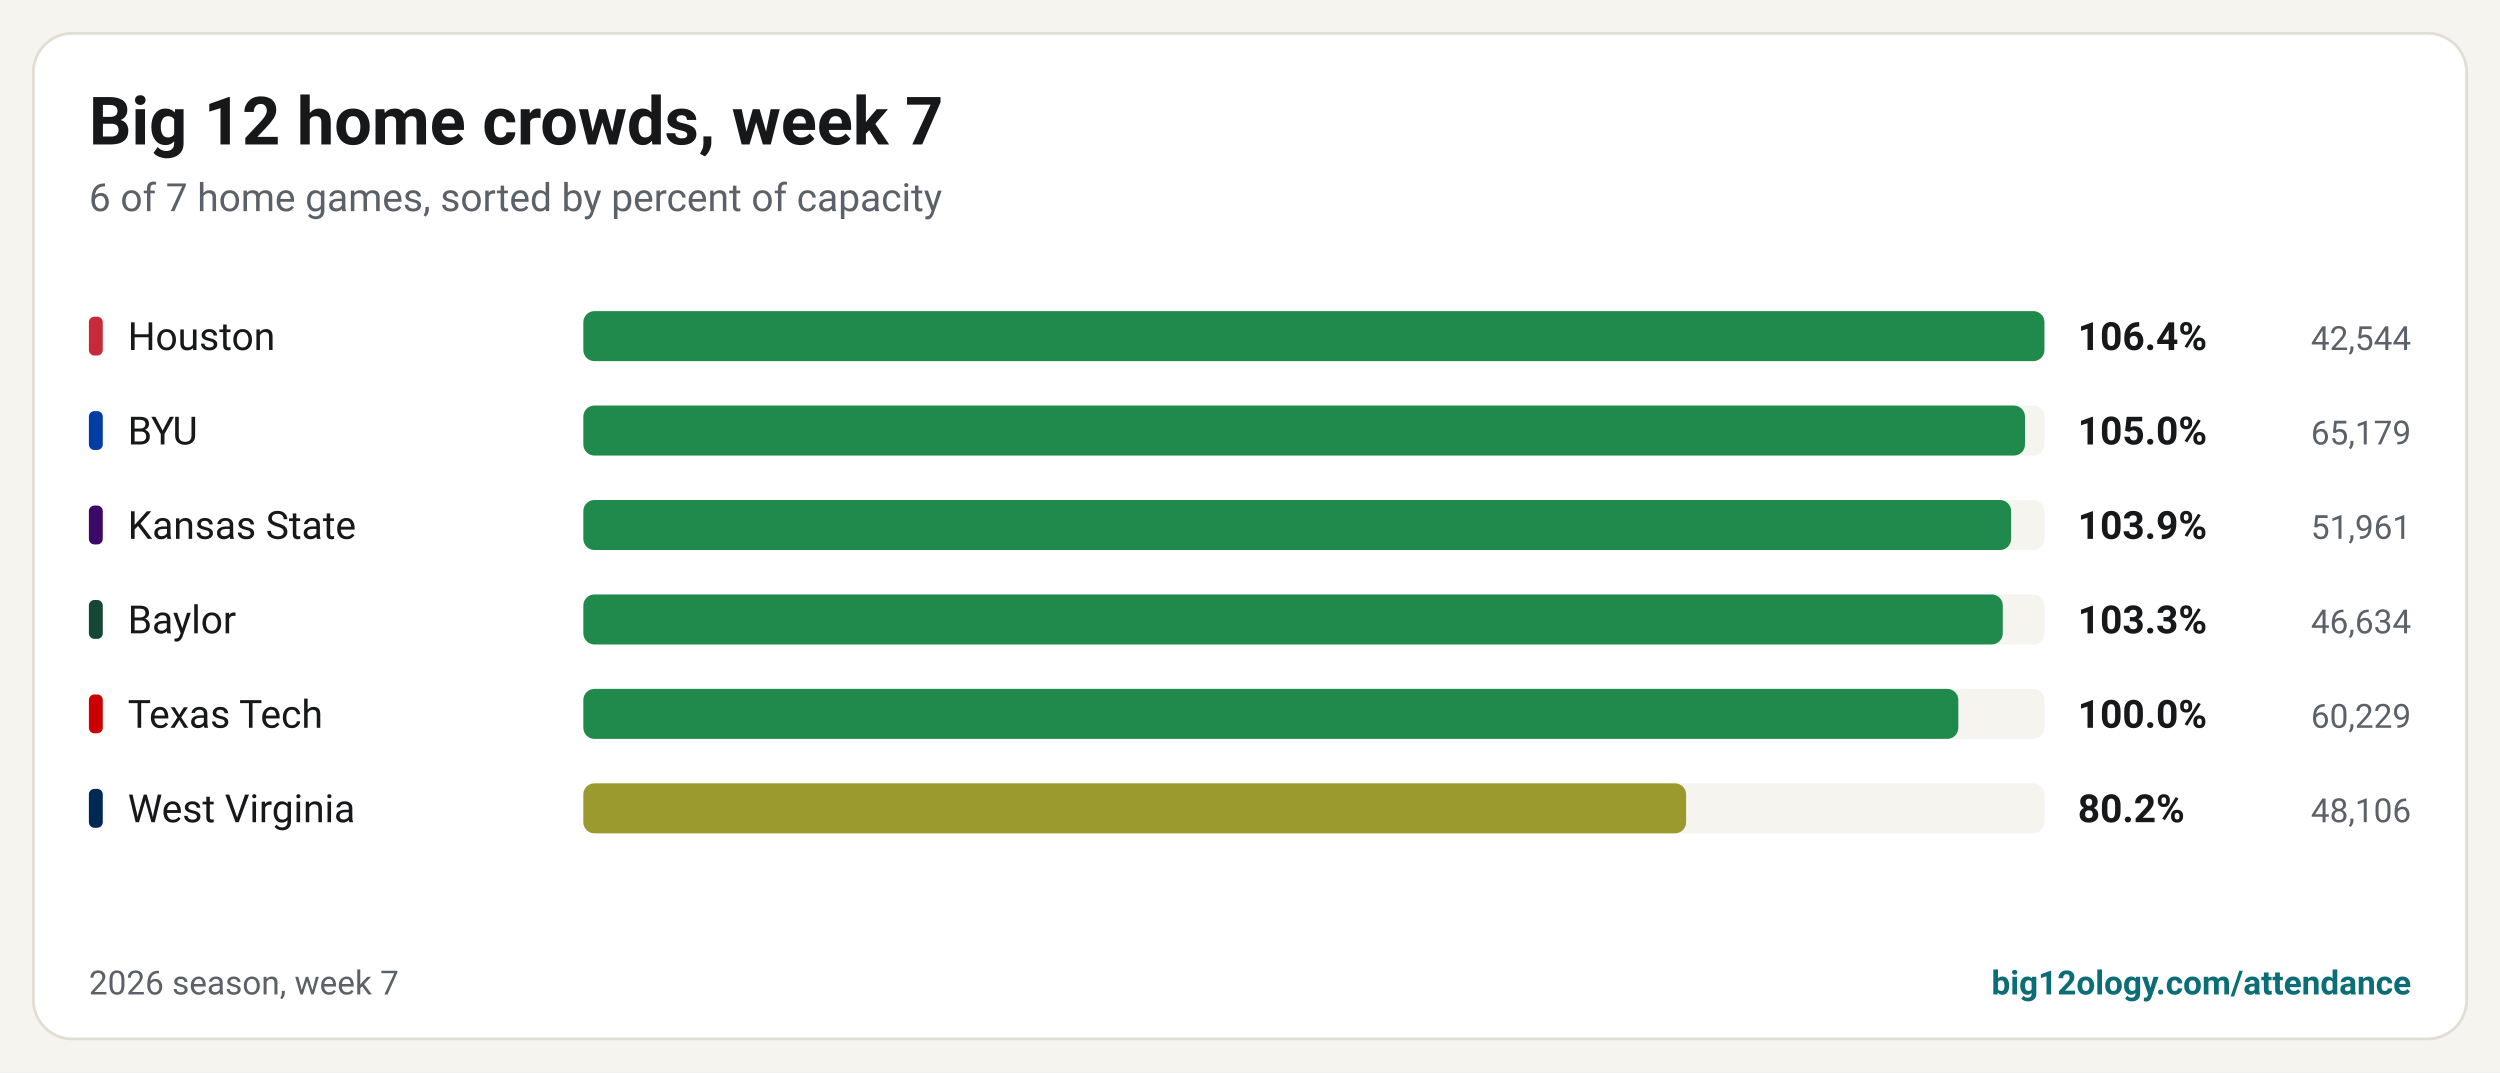
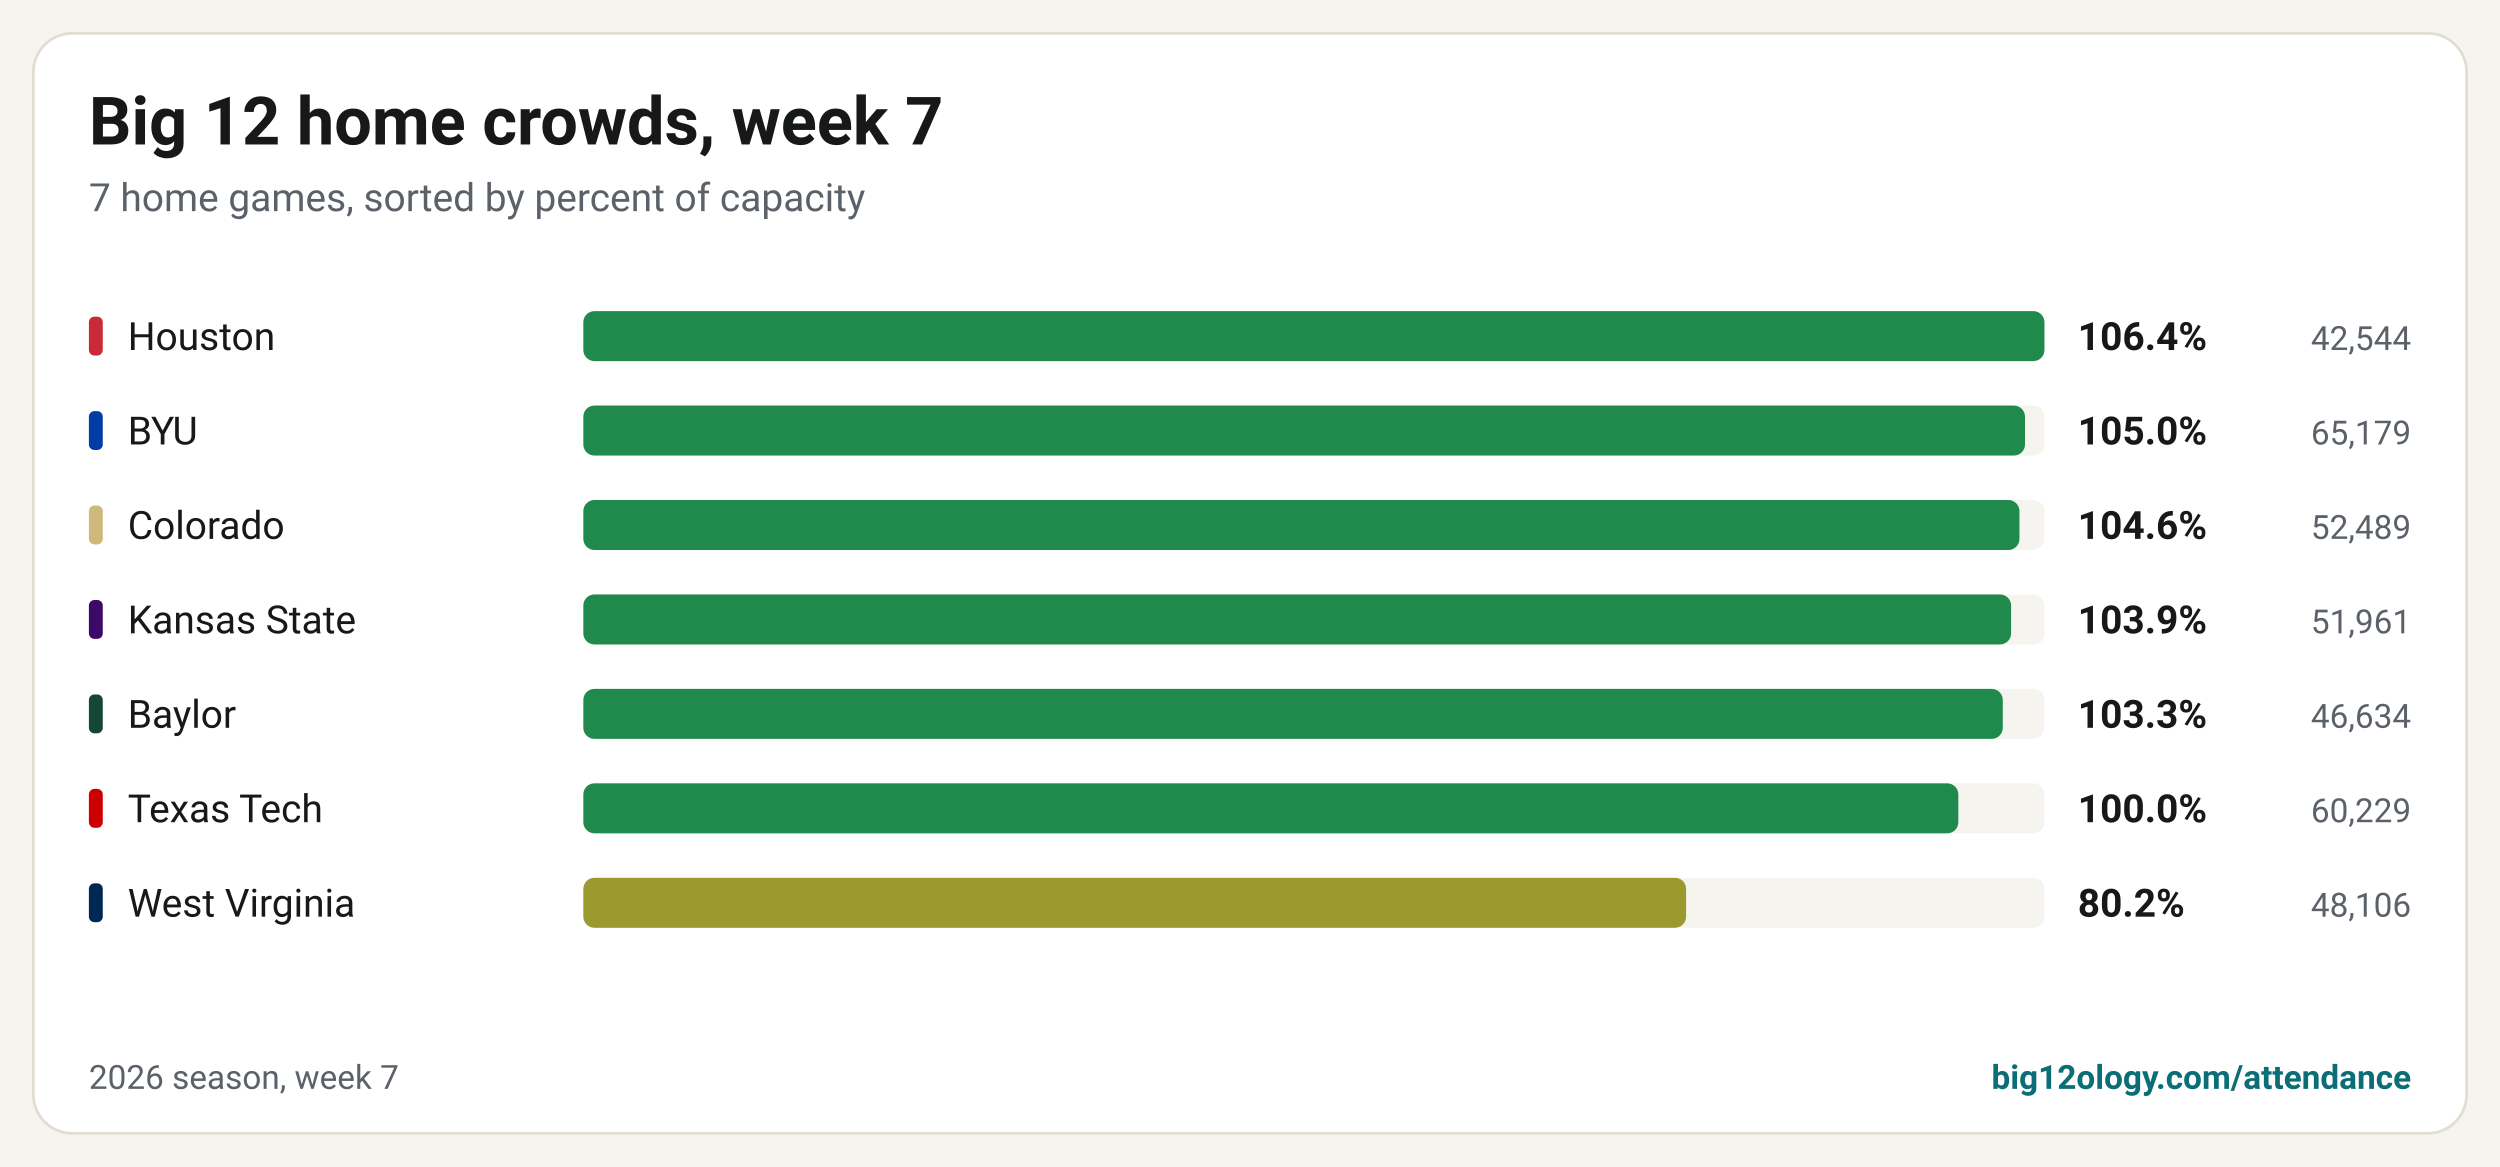
- <svg xmlns="http://www.w3.org/2000/svg" width="900" height="386" viewBox="0 0 900 386" role="img" aria-label="Big 12 home crowds, week 7. 6 of 7 home games, sorted by percent of capacity">
-   <rect width="900" height="386" fill="#f6f4ef" />
-   <rect x="12" y="12" width="876" height="362" rx="14" fill="#ffffff" stroke="#e2ddd3" />
+ <svg xmlns="http://www.w3.org/2000/svg" width="900" height="420" viewBox="0 0 900 420" role="img" aria-label="Big 12 home crowds, week 7. 7 home games, sorted by percent of capacity">
+   <rect width="900" height="420" fill="#f6f4ef" />
+   <rect x="12" y="12" width="876" height="396" rx="14" fill="#ffffff" stroke="#e2ddd3" />
  <text x="32" y="52" font-family="-apple-system, BlinkMacSystemFont, 'Segoe UI', Roboto, Helvetica, Arial, sans-serif" font-size="24" font-weight="700" fill="#16181A">Big 12 home crowds, week 7</text>
-   <text x="32" y="76" font-family="-apple-system, BlinkMacSystemFont, 'Segoe UI', Roboto, Helvetica, Arial, sans-serif" font-size="14" fill="#5b6169">6 of 7 home games, sorted by percent of capacity</text>
+   <text x="32" y="76" font-family="-apple-system, BlinkMacSystemFont, 'Segoe UI', Roboto, Helvetica, Arial, sans-serif" font-size="14" fill="#5b6169">7 home games, sorted by percent of capacity</text>
  <rect x="32" y="114" width="5" height="14" rx="2" fill="#c92a39" />
  <text x="46" y="126" font-family="-apple-system, BlinkMacSystemFont, 'Segoe UI', Roboto, Helvetica, Arial, sans-serif" font-size="14" fill="#16181A">Houston</text>
  <rect x="210" y="112" width="526" height="18" rx="4" fill="#f6f4ef" />
  <rect x="210" y="112" width="526" height="18" rx="4" fill="#1f8a4c" />
  <text x="748" y="126" font-family="-apple-system, BlinkMacSystemFont, 'Segoe UI', Roboto, Helvetica, Arial, sans-serif" font-size="14" font-weight="700" fill="#16181A">106.4%</text>
  <text x="868" y="126" font-family="-apple-system, BlinkMacSystemFont, 'Segoe UI', Roboto, Helvetica, Arial, sans-serif" font-size="12" fill="#5b6169" text-anchor="end">42,544</text>
  <rect x="32" y="148" width="5" height="14" rx="2" fill="#003da5" />
  <text x="46" y="160" font-family="-apple-system, BlinkMacSystemFont, 'Segoe UI', Roboto, Helvetica, Arial, sans-serif" font-size="14" fill="#16181A">BYU</text>
  <rect x="210" y="146" width="526" height="18" rx="4" fill="#f6f4ef" />
  <rect x="210" y="146" width="519" height="18" rx="4" fill="#1f8a4c" />
  <text x="748" y="160" font-family="-apple-system, BlinkMacSystemFont, 'Segoe UI', Roboto, Helvetica, Arial, sans-serif" font-size="14" font-weight="700" fill="#16181A">105.0%</text>
  <text x="868" y="160" font-family="-apple-system, BlinkMacSystemFont, 'Segoe UI', Roboto, Helvetica, Arial, sans-serif" font-size="12" fill="#5b6169" text-anchor="end">65,179</text>
-   <rect x="32" y="182" width="5" height="14" rx="2" fill="#3c0969" />
-   <text x="46" y="194" font-family="-apple-system, BlinkMacSystemFont, 'Segoe UI', Roboto, Helvetica, Arial, sans-serif" font-size="14" fill="#16181A">Kansas State</text>
+   <rect x="32" y="182" width="5" height="14" rx="2" fill="#cfb87c" />
+   <text x="46" y="194" font-family="-apple-system, BlinkMacSystemFont, 'Segoe UI', Roboto, Helvetica, Arial, sans-serif" font-size="14" fill="#16181A">Colorado</text>
  <rect x="210" y="180" width="526" height="18" rx="4" fill="#f6f4ef" />
-   <rect x="210" y="180" width="514" height="18" rx="4" fill="#1f8a4c" />
-   <text x="748" y="194" font-family="-apple-system, BlinkMacSystemFont, 'Segoe UI', Roboto, Helvetica, Arial, sans-serif" font-size="14" font-weight="700" fill="#16181A">103.9%</text>
-   <text x="868" y="194" font-family="-apple-system, BlinkMacSystemFont, 'Segoe UI', Roboto, Helvetica, Arial, sans-serif" font-size="12" fill="#5b6169" text-anchor="end">51,961</text>
-   <rect x="32" y="216" width="5" height="14" rx="2" fill="#154734" />
-   <text x="46" y="228" font-family="-apple-system, BlinkMacSystemFont, 'Segoe UI', Roboto, Helvetica, Arial, sans-serif" font-size="14" fill="#16181A">Baylor</text>
+   <rect x="210" y="180" width="517" height="18" rx="4" fill="#1f8a4c" />
+   <text x="748" y="194" font-family="-apple-system, BlinkMacSystemFont, 'Segoe UI', Roboto, Helvetica, Arial, sans-serif" font-size="14" font-weight="700" fill="#16181A">104.6%</text>
+   <text x="868" y="194" font-family="-apple-system, BlinkMacSystemFont, 'Segoe UI', Roboto, Helvetica, Arial, sans-serif" font-size="12" fill="#5b6169" text-anchor="end">52,489</text>
+   <rect x="32" y="216" width="5" height="14" rx="2" fill="#3c0969" />
+   <text x="46" y="228" font-family="-apple-system, BlinkMacSystemFont, 'Segoe UI', Roboto, Helvetica, Arial, sans-serif" font-size="14" fill="#16181A">Kansas State</text>
  <rect x="210" y="214" width="526" height="18" rx="4" fill="#f6f4ef" />
-   <rect x="210" y="214" width="511" height="18" rx="4" fill="#1f8a4c" />
-   <text x="748" y="228" font-family="-apple-system, BlinkMacSystemFont, 'Segoe UI', Roboto, Helvetica, Arial, sans-serif" font-size="14" font-weight="700" fill="#16181A">103.3%</text>
-   <text x="868" y="228" font-family="-apple-system, BlinkMacSystemFont, 'Segoe UI', Roboto, Helvetica, Arial, sans-serif" font-size="12" fill="#5b6169" text-anchor="end">46,634</text>
-   <rect x="32" y="250" width="5" height="14" rx="2" fill="#cc0000" />
-   <text x="46" y="262" font-family="-apple-system, BlinkMacSystemFont, 'Segoe UI', Roboto, Helvetica, Arial, sans-serif" font-size="14" fill="#16181A">Texas Tech</text>
+   <rect x="210" y="214" width="514" height="18" rx="4" fill="#1f8a4c" />
+   <text x="748" y="228" font-family="-apple-system, BlinkMacSystemFont, 'Segoe UI', Roboto, Helvetica, Arial, sans-serif" font-size="14" font-weight="700" fill="#16181A">103.9%</text>
+   <text x="868" y="228" font-family="-apple-system, BlinkMacSystemFont, 'Segoe UI', Roboto, Helvetica, Arial, sans-serif" font-size="12" fill="#5b6169" text-anchor="end">51,961</text>
+   <rect x="32" y="250" width="5" height="14" rx="2" fill="#154734" />
+   <text x="46" y="262" font-family="-apple-system, BlinkMacSystemFont, 'Segoe UI', Roboto, Helvetica, Arial, sans-serif" font-size="14" fill="#16181A">Baylor</text>
  <rect x="210" y="248" width="526" height="18" rx="4" fill="#f6f4ef" />
-   <rect x="210" y="248" width="495" height="18" rx="4" fill="#1f8a4c" />
-   <text x="748" y="262" font-family="-apple-system, BlinkMacSystemFont, 'Segoe UI', Roboto, Helvetica, Arial, sans-serif" font-size="14" font-weight="700" fill="#16181A">100.0%</text>
-   <text x="868" y="262" font-family="-apple-system, BlinkMacSystemFont, 'Segoe UI', Roboto, Helvetica, Arial, sans-serif" font-size="12" fill="#5b6169" text-anchor="end">60,229</text>
-   <rect x="32" y="284" width="5" height="14" rx="2" fill="#002855" />
-   <text x="46" y="296" font-family="-apple-system, BlinkMacSystemFont, 'Segoe UI', Roboto, Helvetica, Arial, sans-serif" font-size="14" fill="#16181A">West Virginia</text>
+   <rect x="210" y="248" width="511" height="18" rx="4" fill="#1f8a4c" />
+   <text x="748" y="262" font-family="-apple-system, BlinkMacSystemFont, 'Segoe UI', Roboto, Helvetica, Arial, sans-serif" font-size="14" font-weight="700" fill="#16181A">103.3%</text>
+   <text x="868" y="262" font-family="-apple-system, BlinkMacSystemFont, 'Segoe UI', Roboto, Helvetica, Arial, sans-serif" font-size="12" fill="#5b6169" text-anchor="end">46,634</text>
+   <rect x="32" y="284" width="5" height="14" rx="2" fill="#cc0000" />
+   <text x="46" y="296" font-family="-apple-system, BlinkMacSystemFont, 'Segoe UI', Roboto, Helvetica, Arial, sans-serif" font-size="14" fill="#16181A">Texas Tech</text>
  <rect x="210" y="282" width="526" height="18" rx="4" fill="#f6f4ef" />
-   <rect x="210" y="282" width="397" height="18" rx="4" fill="#9a9a2f" />
-   <text x="748" y="296" font-family="-apple-system, BlinkMacSystemFont, 'Segoe UI', Roboto, Helvetica, Arial, sans-serif" font-size="14" font-weight="700" fill="#16181A">80.2%</text>
-   <text x="868" y="296" font-family="-apple-system, BlinkMacSystemFont, 'Segoe UI', Roboto, Helvetica, Arial, sans-serif" font-size="12" fill="#5b6169" text-anchor="end">48,106</text>
-   <text x="32" y="358" font-family="-apple-system, BlinkMacSystemFont, 'Segoe UI', Roboto, Helvetica, Arial, sans-serif" font-size="12" fill="#5b6169">2026 season, week 7</text>
-   <text x="868" y="358" font-family="-apple-system, BlinkMacSystemFont, 'Segoe UI', Roboto, Helvetica, Arial, sans-serif" font-size="12" fill="#0B6E77" text-anchor="end" font-weight="600">big12ology.com/attendance</text>
+   <rect x="210" y="282" width="495" height="18" rx="4" fill="#1f8a4c" />
+   <text x="748" y="296" font-family="-apple-system, BlinkMacSystemFont, 'Segoe UI', Roboto, Helvetica, Arial, sans-serif" font-size="14" font-weight="700" fill="#16181A">100.0%</text>
+   <text x="868" y="296" font-family="-apple-system, BlinkMacSystemFont, 'Segoe UI', Roboto, Helvetica, Arial, sans-serif" font-size="12" fill="#5b6169" text-anchor="end">60,229</text>
+   <rect x="32" y="318" width="5" height="14" rx="2" fill="#002855" />
+   <text x="46" y="330" font-family="-apple-system, BlinkMacSystemFont, 'Segoe UI', Roboto, Helvetica, Arial, sans-serif" font-size="14" fill="#16181A">West Virginia</text>
+   <rect x="210" y="316" width="526" height="18" rx="4" fill="#f6f4ef" />
+   <rect x="210" y="316" width="397" height="18" rx="4" fill="#9a9a2f" />
+   <text x="748" y="330" font-family="-apple-system, BlinkMacSystemFont, 'Segoe UI', Roboto, Helvetica, Arial, sans-serif" font-size="14" font-weight="700" fill="#16181A">80.2%</text>
+   <text x="868" y="330" font-family="-apple-system, BlinkMacSystemFont, 'Segoe UI', Roboto, Helvetica, Arial, sans-serif" font-size="12" fill="#5b6169" text-anchor="end">48,106</text>
+   <text x="32" y="392" font-family="-apple-system, BlinkMacSystemFont, 'Segoe UI', Roboto, Helvetica, Arial, sans-serif" font-size="12" fill="#5b6169">2026 season, week 7</text>
+   <text x="868" y="392" font-family="-apple-system, BlinkMacSystemFont, 'Segoe UI', Roboto, Helvetica, Arial, sans-serif" font-size="12" fill="#0B6E77" text-anchor="end" font-weight="600">big12ology.com/attendance</text>
</svg>
